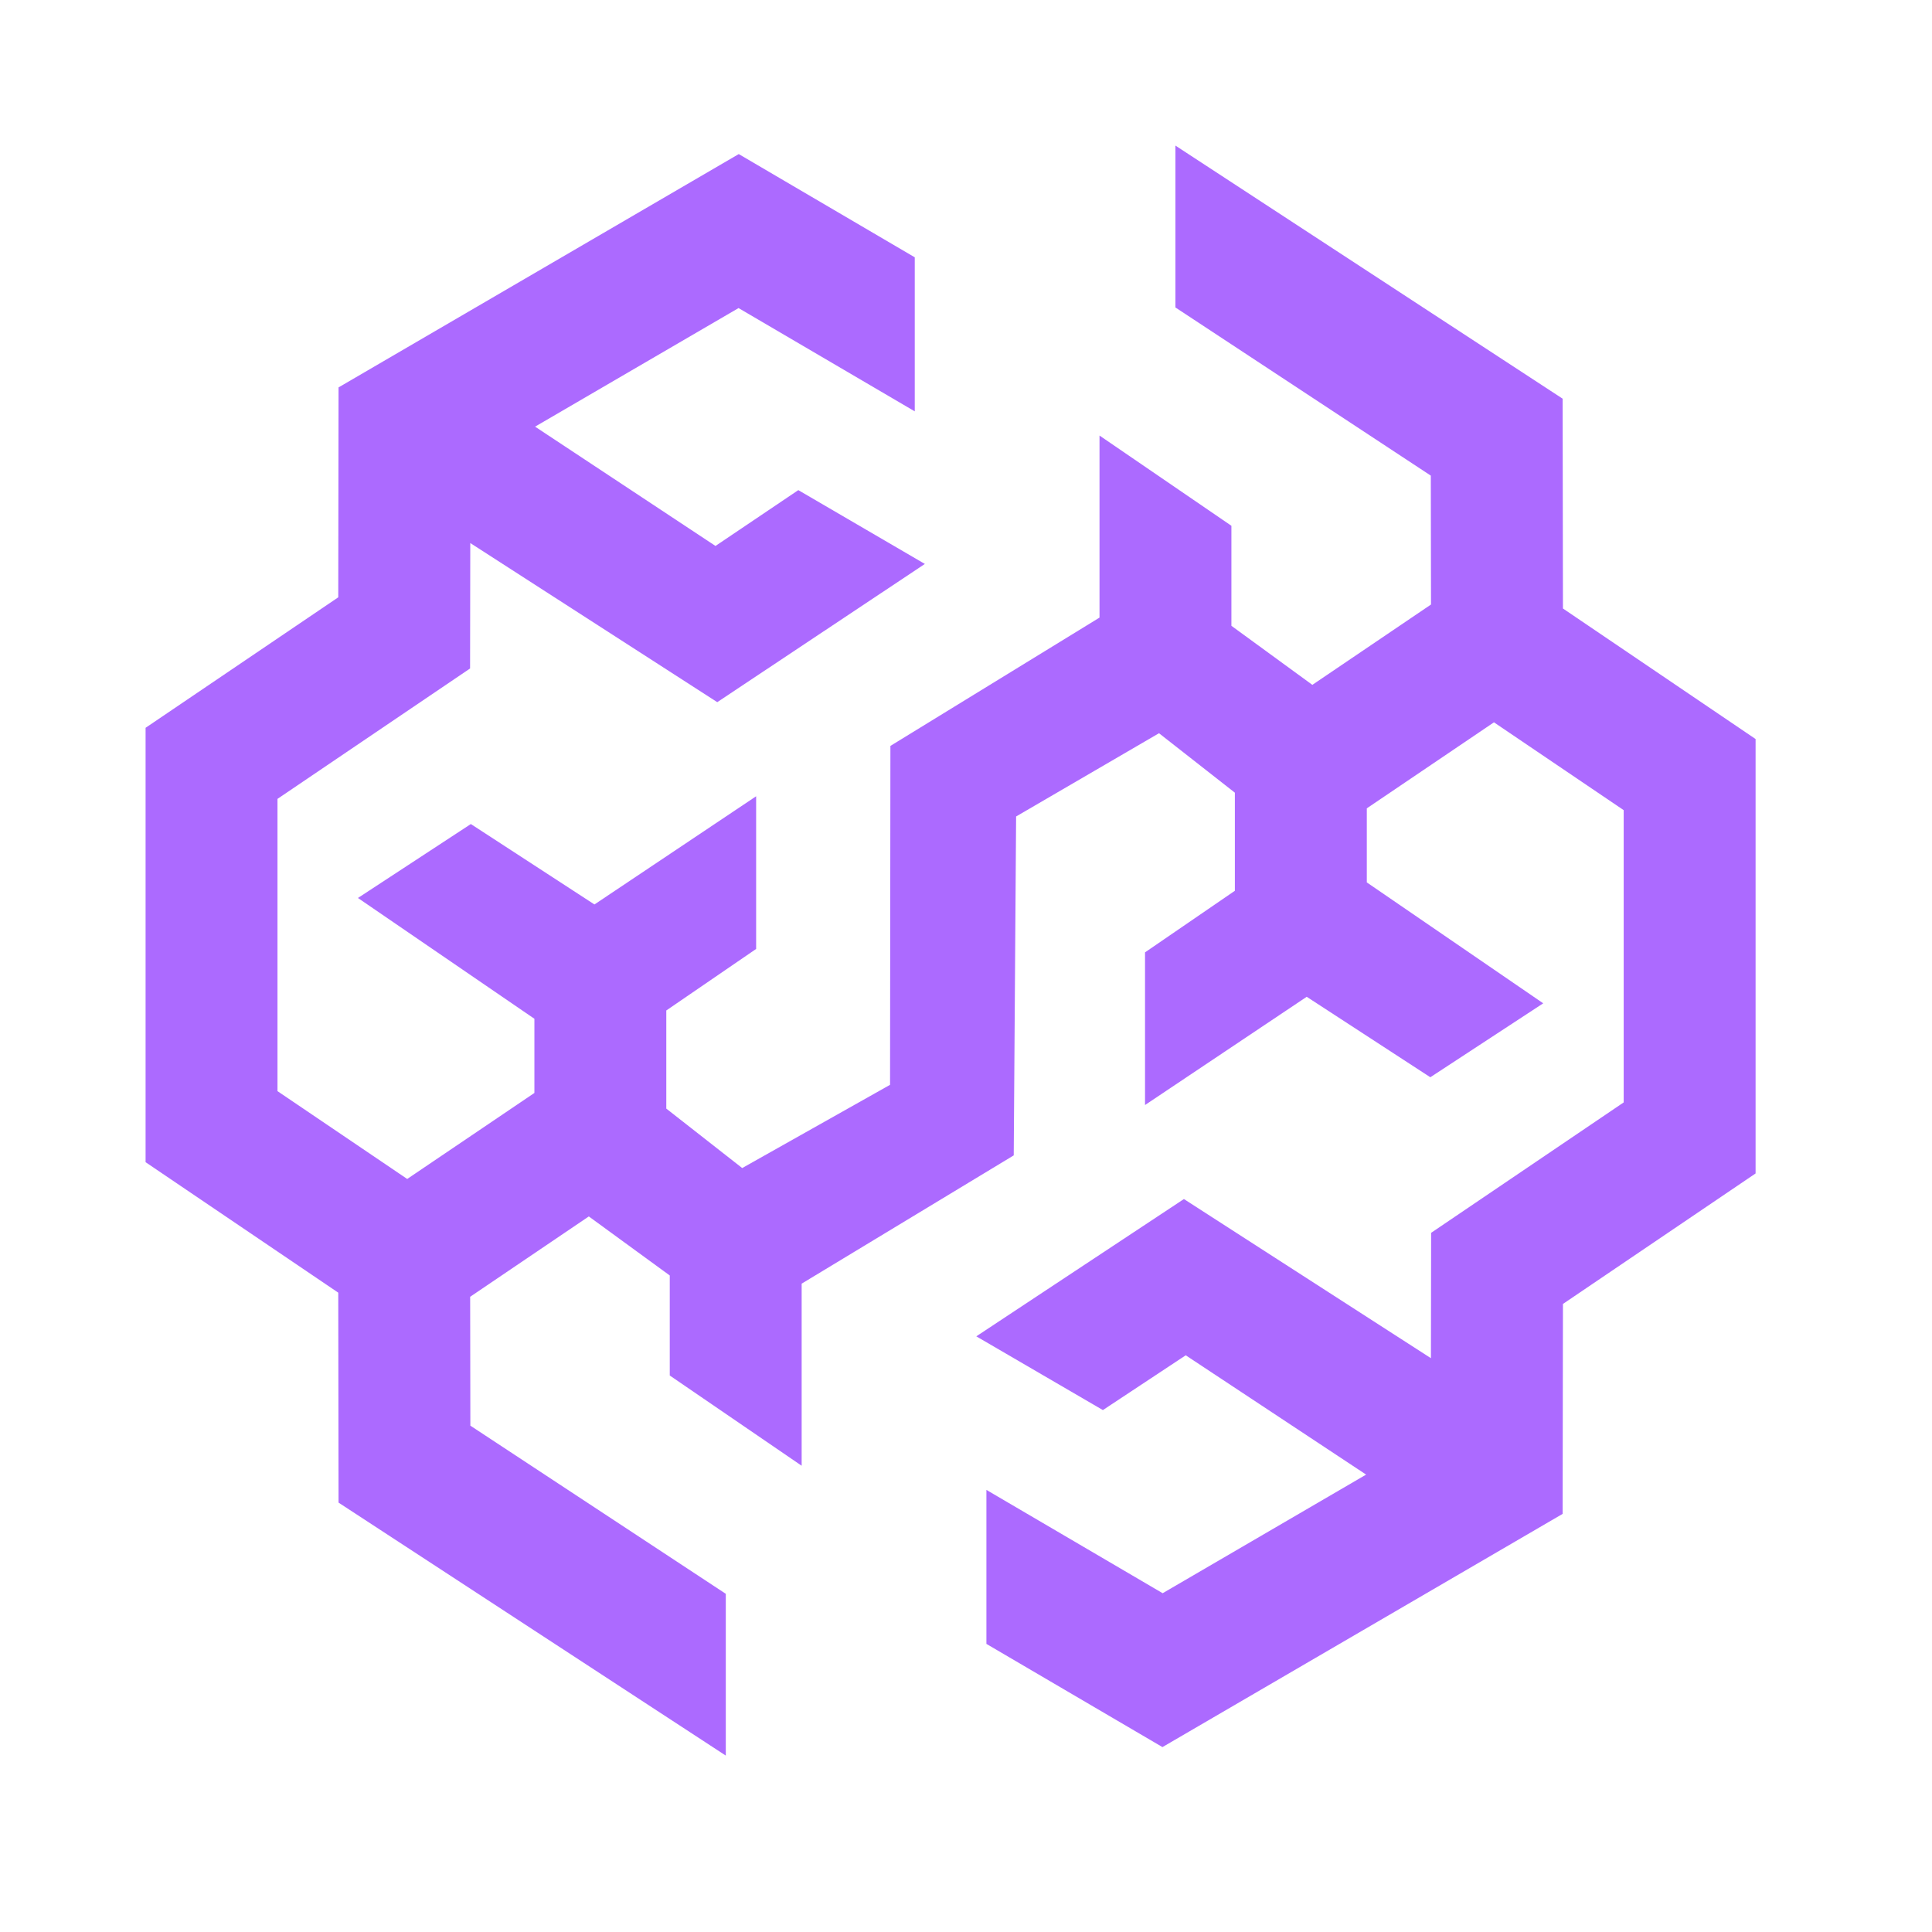
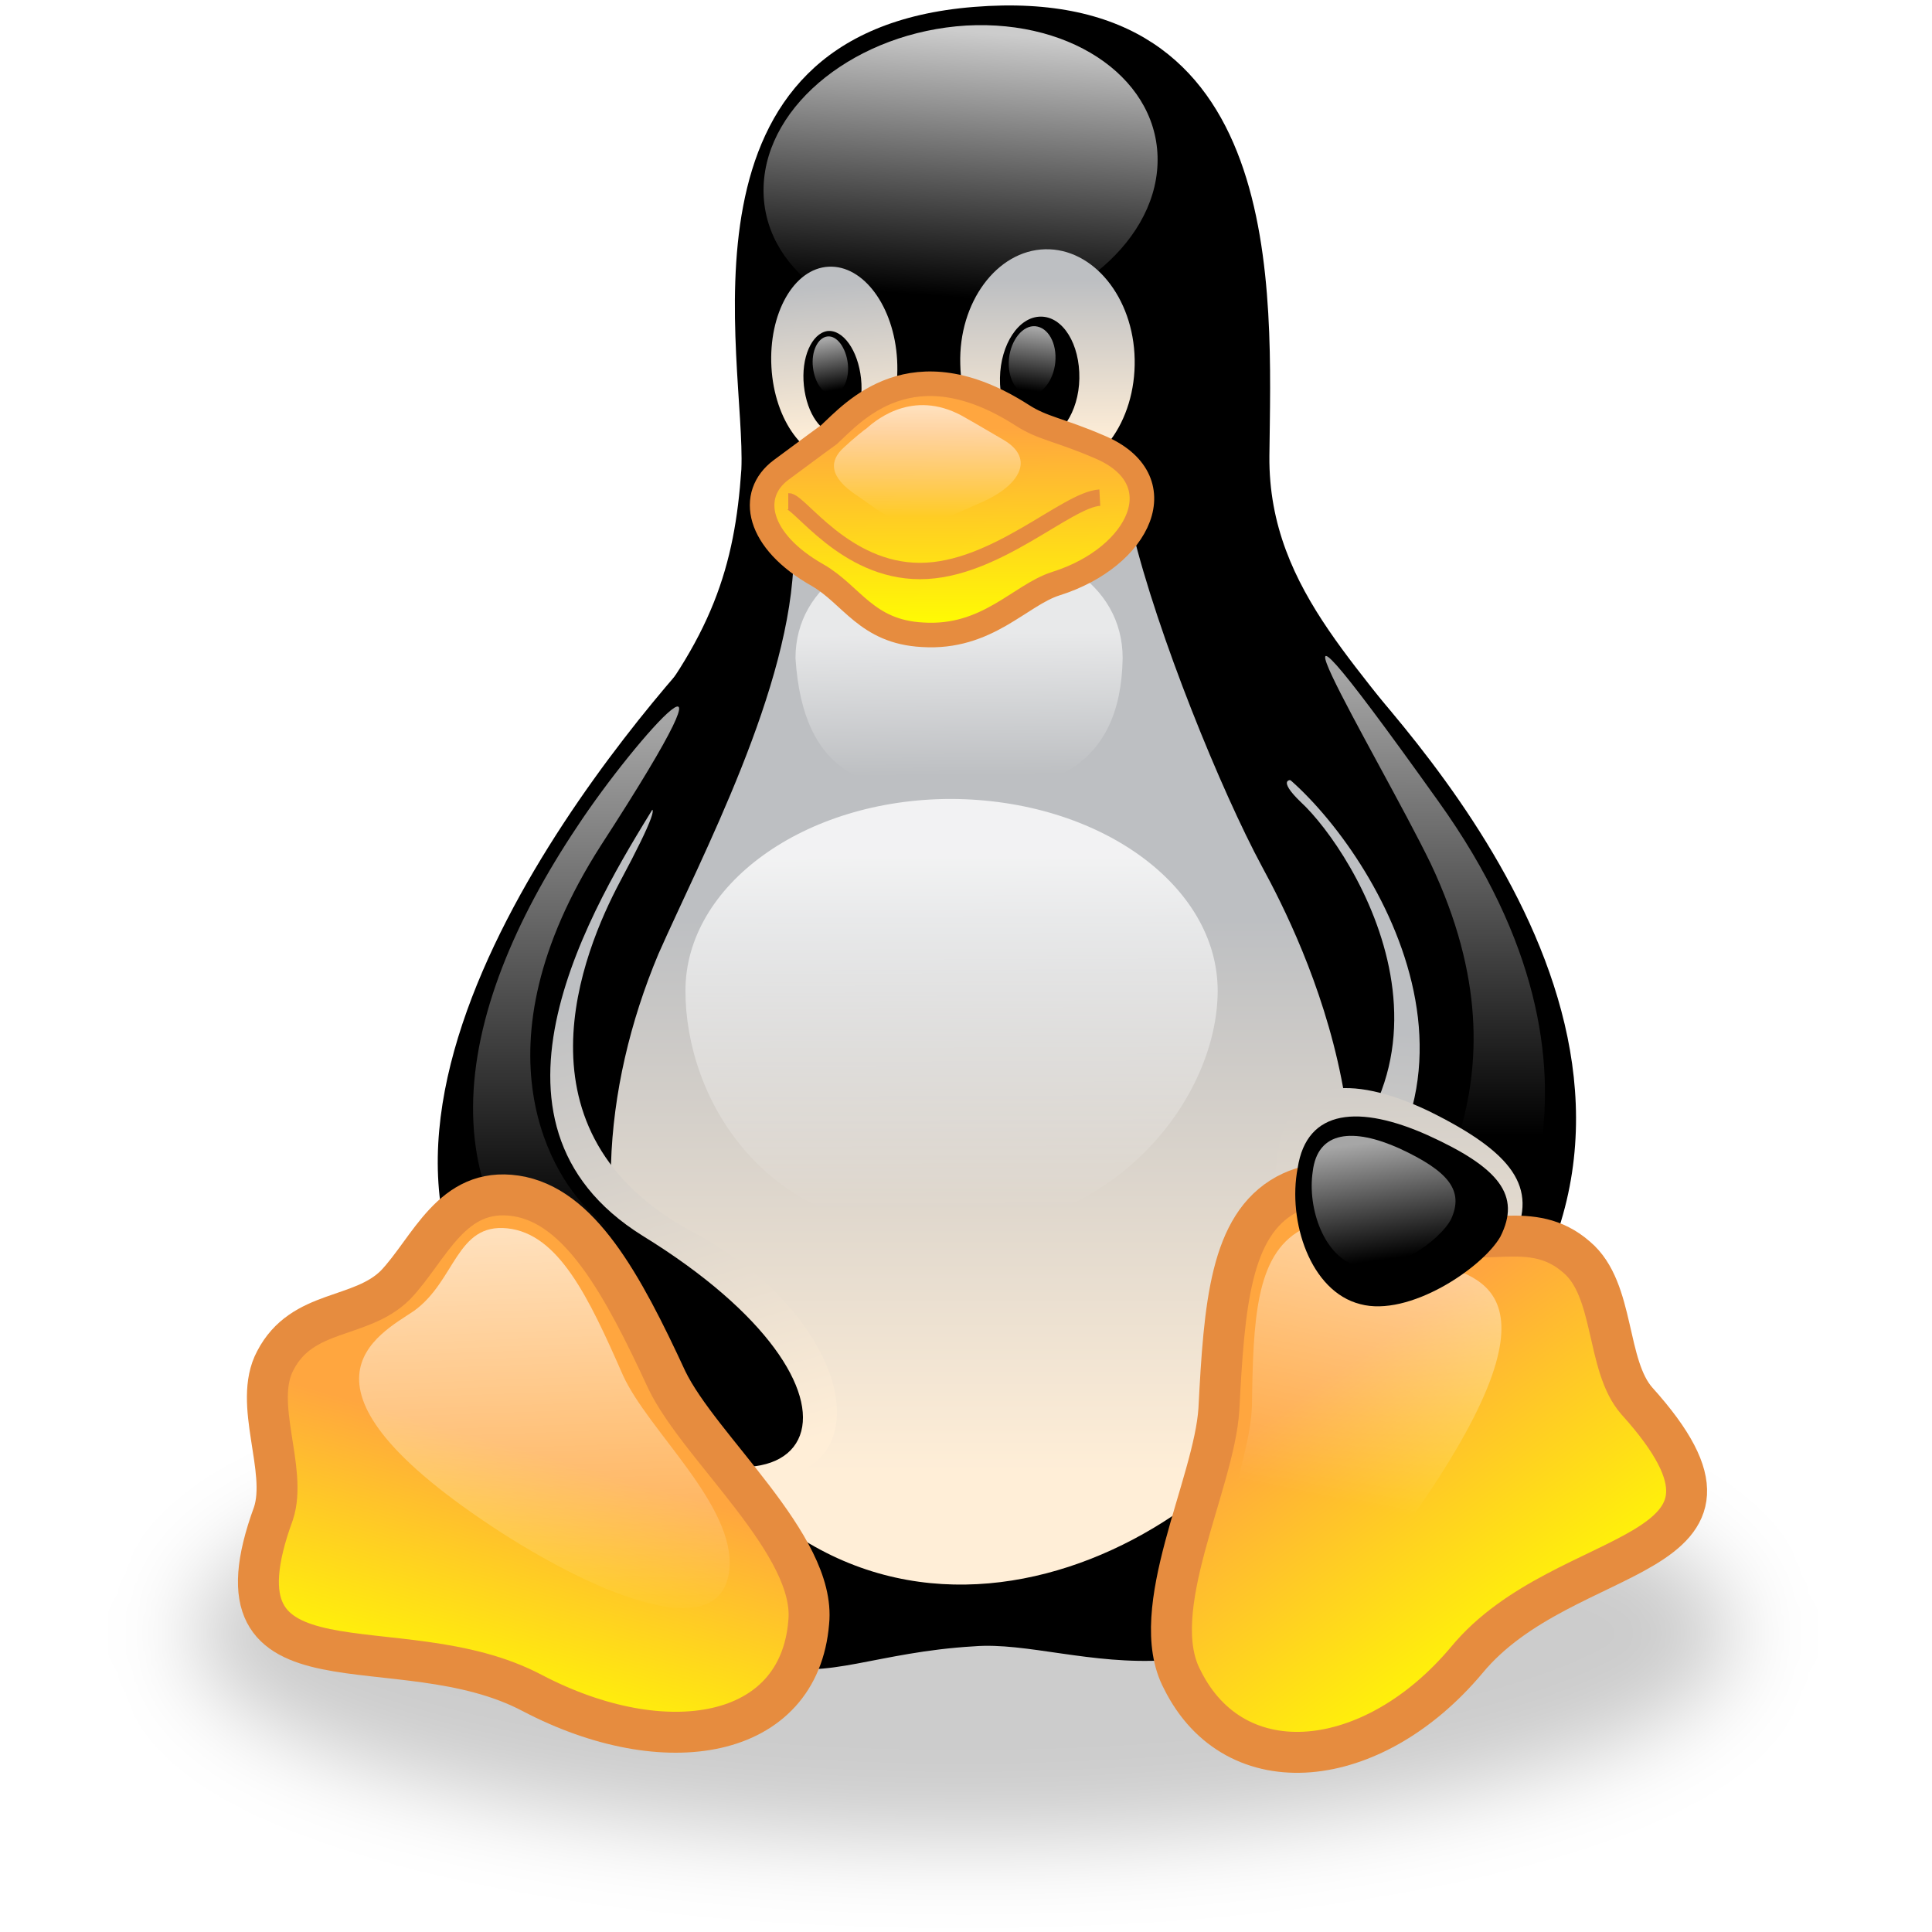
- <svg xmlns="http://www.w3.org/2000/svg" width="48" height="48" viewBox="0 0 48 48">
-   <polygon fill="#AC6AFF" points="38.831 15.118 38.823 9.905 29.203 3.617 29.203 7.639 35.548 11.817 35.553 15.019 32.605 17.015 30.594 15.548 30.594 13.063 27.317 10.821 27.317 15.344 22.122 18.532 22.113 26.952 18.44 29.02 16.554 27.543 16.554 25.105 18.786 23.576 18.786 23.556 18.786 19.783 14.769 22.471 11.698 20.473 8.893 22.31 13.277 25.311 13.277 27.154 10.117 29.291 6.894 27.109 6.894 19.848 11.679 16.608 11.684 13.492 17.82 17.445 22.978 14.011 19.834 12.177 17.776 13.564 13.294 10.6 18.349 7.654 22.727 10.22 22.727 6.393 18.354 3.828 8.411 9.625 8.404 14.84 3.617 18.082 3.617 28.874 8.404 32.116 8.411 37.332 18.032 43.617 18.032 39.598 11.686 35.42 11.681 32.218 14.629 30.222 16.64 31.689 16.64 34.174 19.917 36.416 19.917 31.892 25.186 28.705 25.245 20.285 28.795 18.217 30.68 19.694 30.68 22.131 28.448 23.661 28.448 23.68 28.448 27.454 32.465 24.765 35.536 26.764 38.341 24.927 33.958 21.923 33.958 20.083 37.117 17.946 40.34 20.128 40.34 27.389 35.556 30.629 35.551 33.744 29.414 29.79 24.256 33.201 27.401 35.033 29.459 33.672 33.941 36.636 28.886 39.583 24.507 37.016 24.507 40.842 28.881 43.406 38.823 37.612 38.831 32.396 43.617 29.154 43.617 18.361" />
+ <svg xmlns="http://www.w3.org/2000/svg" width="800px" height="800px" viewBox="-19.5 0 295 295" version="1.1" preserveAspectRatio="xMidYMid">
+   <defs>
+     <filter x="-50%" y="-50%" width="200%" height="200%" filterUnits="objectBoundingBox" id="filter-1">
+       <feOffset dx="0" dy="0" in="SourceAlpha" result="shadowOffsetOuter1">
+ 
+ </feOffset>
+       <feGaussianBlur stdDeviation="6.5" in="shadowOffsetOuter1" result="shadowBlurOuter1">
+ 
+ </feGaussianBlur>
+     </filter>
+     <linearGradient x1="48.548%" y1="115.276%" x2="51.047%" y2="41.364%" id="linearGradient-2">
+       <stop stop-color="#FFEED7" offset="0%">
+ 
+ </stop>
+       <stop stop-color="#BDBFC2" offset="100%">
+ 
+ </stop>
+     </linearGradient>
+     <linearGradient x1="54.407%" y1="2.404%" x2="46.175%" y2="90.542%" id="linearGradient-3">
+       <stop stop-color="#FFFFFF" stop-opacity="0.8" offset="0%">
+ 
+ </stop>
+       <stop stop-color="#FFFFFF" stop-opacity="0" offset="100%">
+ 
+ </stop>
+     </linearGradient>
+     <linearGradient x1="51.86%" y1="88.248%" x2="47.947%" y2="9.748%" id="linearGradient-4">
+       <stop stop-color="#FFEED7" offset="0%">
+ 
+ </stop>
+       <stop stop-color="#BDBFC2" offset="100%">
+ 
+ </stop>
+     </linearGradient>
+     <linearGradient x1="49.925%" y1="85.49%" x2="49.924%" y2="13.811%" id="linearGradient-5">
+       <stop stop-color="#FFEED7" offset="0%">
+ 
+ </stop>
+       <stop stop-color="#BDBFC2" offset="100%">
+ 
+ </stop>
+     </linearGradient>
+     <linearGradient x1="53.901%" y1="3.102%" x2="45.956%" y2="93.895%" id="linearGradient-6">
+       <stop stop-color="#FFFFFF" stop-opacity="0.65" offset="0%">
+ 
+ </stop>
+       <stop stop-color="#FFFFFF" stop-opacity="0" offset="100%">
+ 
+ </stop>
+     </linearGradient>
+     <linearGradient x1="45.593%" y1="5.475%" x2="54.811%" y2="93.524%" id="linearGradient-7">
+       <stop stop-color="#FFFFFF" stop-opacity="0.65" offset="0%">
+ 
+ </stop>
+       <stop stop-color="#FFFFFF" stop-opacity="0" offset="100%">
+ 
+ </stop>
+     </linearGradient>
+     <linearGradient x1="49.984%" y1="89.845%" x2="49.984%" y2="40.632%" id="linearGradient-8">
+       <stop stop-color="#FFEED7" offset="0%">
+ 
+ </stop>
+       <stop stop-color="#BDBFC2" offset="100%">
+ 
+ </stop>
+     </linearGradient>
+     <linearGradient x1="53.505%" y1="99.975%" x2="42.746%" y2="23.545%" id="linearGradient-9">
+       <stop stop-color="#FFEED7" offset="0%">
+ 
+ </stop>
+       <stop stop-color="#BDBFC2" offset="100%">
+ 
+ </stop>
+     </linearGradient>
+     <linearGradient x1="49.841%" y1="13.229%" x2="50.241%" y2="94.673%" id="linearGradient-10">
+       <stop stop-color="#FFFFFF" stop-opacity="0.8" offset="0%">
+ 
+ </stop>
+       <stop stop-color="#FFFFFF" stop-opacity="0" offset="100%">
+ 
+ </stop>
+     </linearGradient>
+     <linearGradient x1="49.927%" y1="37.327%" x2="50.727%" y2="92.782%" id="linearGradient-11">
+       <stop stop-color="#FFFFFF" stop-opacity="0.65" offset="0%">
+ 
+ </stop>
+       <stop stop-color="#FFFFFF" stop-opacity="0" offset="100%">
+ 
+ </stop>
+     </linearGradient>
+     <linearGradient x1="49.876%" y1="2.299%" x2="49.876%" y2="81.204%" id="linearGradient-12">
+       <stop stop-color="#FFFFFF" stop-opacity="0.65" offset="0%">
+ 
+ </stop>
+       <stop stop-color="#FFFFFF" stop-opacity="0" offset="100%">
+ 
+ </stop>
+     </linearGradient>
+     <linearGradient x1="49.833%" y1="2.272%" x2="49.824%" y2="71.799%" id="linearGradient-13">
+       <stop stop-color="#FFFFFF" stop-opacity="0.65" offset="0%">
+ 
+ </stop>
+       <stop stop-color="#FFFFFF" stop-opacity="0" offset="100%">
+ 
+ </stop>
+     </linearGradient>
+     <linearGradient x1="53.467%" y1="48.921%" x2="38.949%" y2="98.1%" id="linearGradient-14">
+       <stop stop-color="#FFA63F" offset="0%">
+ 
+ </stop>
+       <stop stop-color="#FFFF00" offset="100%">
+ 
+ </stop>
+     </linearGradient>
+     <linearGradient x1="52.373%" y1="143.009%" x2="47.579%" y2="-64.622%" id="linearGradient-15">
+       <stop stop-color="#FFEED7" offset="0%">
+ 
+ </stop>
+       <stop stop-color="#BDBFC2" offset="100%">
+ 
+ </stop>
+     </linearGradient>
+     <linearGradient x1="30.581%" y1="34.024%" x2="65.887%" y2="89.175%" id="linearGradient-16">
+       <stop stop-color="#FFA63F" offset="0%">
+ 
+ </stop>
+       <stop stop-color="#FFFF00" offset="100%">
+ 
+ </stop>
+     </linearGradient>
+     <linearGradient x1="59.572%" y1="-17.216%" x2="48.361%" y2="66.118%" id="linearGradient-17">
+       <stop stop-color="#FFFFFF" stop-opacity="0.65" offset="0%">
+ 
+ </stop>
+       <stop stop-color="#FFFFFF" stop-opacity="0" offset="100%">
+ 
+ </stop>
+     </linearGradient>
+     <linearGradient x1="47.769%" y1="1.565%" x2="51.373%" y2="104.313%" id="linearGradient-18">
+       <stop stop-color="#FFFFFF" stop-opacity="0.65" offset="0%">
+ 
+ </stop>
+       <stop stop-color="#FFFFFF" stop-opacity="0" offset="100%">
+ 
+ </stop>
+     </linearGradient>
+     <linearGradient x1="43.55%" y1="4.533%" x2="57.114%" y2="92.827%" id="linearGradient-19">
+       <stop stop-color="#FFFFFF" stop-opacity="0.65" offset="0%">
+ 
+ </stop>
+       <stop stop-color="#FFFFFF" stop-opacity="0" offset="100%">
+ 
+ </stop>
+     </linearGradient>
+     <linearGradient x1="49.733%" y1="17.609%" x2="50.558%" y2="99.385%" id="linearGradient-20">
+       <stop stop-color="#FFA63F" offset="0%">
+ 
+ </stop>
+       <stop stop-color="#FFFF00" offset="100%">
+ 
+ </stop>
+     </linearGradient>
+     <linearGradient x1="50.17%" y1="2.89%" x2="49.68%" y2="94.17%" id="linearGradient-21">
+       <stop stop-color="#FFFFFF" stop-opacity="0.65" offset="0%">
+ 
+ </stop>
+       <stop stop-color="#FFFFFF" stop-opacity="0" offset="100%">
+ 
+ </stop>
+     </linearGradient>
+   </defs>
+   <g fill="none">
+     <g transform="translate(10, 0)">
+       <path d="M235.125,249.359 C235.125,266.714 182.508,280.856 117.585,280.856 C52.662,280.856 0.044,266.806 0.044,249.359 L0.044,249.359 C0.044,232.003 52.662,217.861 117.585,217.861 C182.508,217.861 235.034,232.003 235.125,249.359 L235.125,249.359 L235.125,249.359 Z" fill="#000000" fill-opacity="0.2" filter="url(#filter-1)">
+ 
+ </path>
+       <path d="M53.213,215.474 C41.826,199.128 39.622,145.868 66.16,113.085 C79.292,97.382 82.69,86.454 83.7,71.67 C84.434,54.865 71.854,4.819 119.237,1.054 C167.264,-2.803 164.601,44.58 164.325,69.65 C164.142,90.77 179.844,102.8 190.68,119.329 C210.607,149.633 208.954,201.791 186.915,230.075 C158.999,265.429 135.124,250.093 119.237,251.379 C89.485,253.124 88.475,268.918 53.213,215.474 L53.213,215.474 Z" fill="#000000">
+ 
+ </path>
+       <path d="M169.101,122.451 C177.365,130.073 198.761,164.142 164.876,185.446 C152.939,192.884 175.529,221.167 186.364,207.485 C205.557,182.875 193.343,143.572 181.773,129.522 C174.059,119.605 162.122,115.748 169.101,122.451 L169.101,122.451 Z" fill="url(#linearGradient-2)">
+ 
+ </path>
+       <path d="M166.805,117.86 C180.395,128.879 205.097,167.447 169.009,192.608 C157.163,200.414 179.477,225.116 192.058,212.535 C235.676,168.641 190.956,118.227 175.529,100.871 C161.754,85.72 149.541,104.361 166.805,117.86 L166.805,117.86 Z" stroke="#000000" stroke-width="0.977" fill="#000000">
+ 
+ </path>
+       <path d="M147.245,25.021 C146.786,37.601 132.92,48.529 116.299,49.539 C99.678,50.549 86.638,40.999 87.097,28.419 L87.097,28.419 C87.557,15.838 101.423,4.91 118.044,3.9 C134.665,2.982 147.704,12.44 147.245,25.021 L147.245,25.021 L147.245,25.021 Z" fill="url(#linearGradient-3)">
+ 
+ </path>
+       <path d="M107.483,54.957 C107.943,63.13 104.086,70.017 98.76,70.292 C93.434,70.568 88.75,64.232 88.291,56.059 L88.291,56.059 C87.832,47.886 91.689,40.999 97.015,40.724 C102.341,40.448 107.024,46.784 107.483,54.957 L107.483,54.957 L107.483,54.957 Z" fill="url(#linearGradient-4)">
+ 
+ </path>
+       <path d="M117.125,55.6 C117.309,65.058 123.462,72.588 130.808,72.405 C138.154,72.221 143.939,64.415 143.756,54.865 L143.756,54.865 C143.572,45.407 137.42,37.877 130.073,38.061 C122.727,38.244 116.85,46.142 117.125,55.6 L117.125,55.6 L117.125,55.6 Z" fill="url(#linearGradient-5)">
+ 
+ </path>
+       <path d="M123.186,57.712 C123.094,62.946 125.665,67.17 129.063,67.17 C132.369,67.17 135.216,62.946 135.308,57.804 L135.308,57.804 C135.399,52.57 132.828,48.345 129.43,48.345 C126.033,48.345 123.278,52.57 123.186,57.712 L123.186,57.712 L123.186,57.712 Z" fill="#000000">
+ 
+ </path>
+       <path d="M101.974,57.804 C102.433,62.12 100.78,65.793 98.392,66.16 C96.005,66.436 93.709,63.222 93.25,58.906 L93.25,58.906 C92.791,54.59 94.444,50.917 96.831,50.549 C99.219,50.274 101.515,53.488 101.974,57.804 L101.974,57.804 L101.974,57.804 Z" fill="#000000">
+ 
+ </path>
+       <path d="M124.564,54.773 C124.288,57.712 125.665,60.099 127.594,60.283 C129.522,60.467 131.359,58.171 131.634,55.324 L131.634,55.324 C131.91,52.386 130.532,49.998 128.604,49.815 C126.676,49.631 124.839,51.927 124.564,54.773 L124.564,54.773 L124.564,54.773 Z" fill="url(#linearGradient-6)">
+ 
+ </path>
+       <path d="M99.953,55.508 C100.229,57.896 99.219,60.008 97.75,60.191 C96.28,60.375 94.903,58.538 94.627,56.059 L94.627,56.059 C94.352,53.671 95.362,51.559 96.831,51.376 C98.301,51.192 99.678,53.12 99.953,55.508 L99.953,55.508 L99.953,55.508 Z" fill="url(#linearGradient-7)">
+ 
+ </path>
+       <path d="M71.027,145.684 C77.547,130.899 91.413,104.912 91.689,84.801 C91.689,68.823 139.532,64.966 143.388,80.945 C147.245,96.923 156.979,120.798 163.223,132.369 C169.468,143.847 187.558,180.487 168.274,212.443 C150.918,240.727 98.301,263.133 70.201,208.587 C60.651,189.67 62.395,166.254 71.027,145.684 L71.027,145.684 Z" fill="url(#linearGradient-8)">
+ 
+ </path>
+       <path d="M65.15,134.664 C59.549,145.225 47.978,172.957 76.262,188.109 C106.657,204.271 106.565,237.421 70.017,221.626 C36.592,207.393 51.376,149.724 60.743,135.95 C66.803,126.308 75.986,114.462 65.15,134.664 L65.15,134.664 Z" fill="url(#linearGradient-9)">
+ 
+ </path>
+       <path d="M69.925,122.727 C61.018,137.236 39.714,171.396 68.273,189.211 C106.657,212.811 95.821,236.319 60.743,215.106 C11.339,185.538 54.774,125.849 74.517,103.075 C97.107,77.547 78.833,107.759 69.925,122.727 L69.925,122.727 Z" stroke="#000000" stroke-width="1.25" fill="#000000">
+ 
+ </path>
+       <path d="M156.428,151.285 C156.428,167.447 140.909,188.384 114.279,188.201 C86.822,188.384 75.16,167.447 75.16,151.285 C75.16,135.124 93.342,121.992 115.748,121.992 C138.246,122.084 156.428,135.124 156.428,151.285 L156.428,151.285 Z" fill="url(#linearGradient-10)">
+ 
+ </path>
+       <path d="M141.919,100.504 C141.644,117.217 130.716,121.166 116.942,121.166 C103.167,121.166 93.158,118.686 91.964,100.504 C91.964,89.117 103.167,82.506 116.942,82.506 C130.716,82.414 141.919,89.026 141.919,100.504 L141.919,100.504 Z" fill="url(#linearGradient-11)">
+ 
+ </path>
+       <path d="M58.63,126.216 C67.63,112.534 86.638,91.505 62.212,129.155 C42.377,160.193 54.866,180.12 61.294,185.629 C79.843,202.159 79.108,213.27 64.508,204.546 C33.194,185.905 39.714,154.499 58.63,126.216 L58.63,126.216 Z" fill="url(#linearGradient-12)">
+ 
+ </path>
+       <path d="M188.936,131.818 C181.13,115.748 156.336,74.976 190.129,122.359 C220.892,165.243 199.312,195.088 195.455,198.026 C191.599,200.965 178.651,206.934 182.416,196.557 C186.273,186.18 205.373,166.529 188.936,131.818 L188.936,131.818 Z" fill="url(#linearGradient-13)">
+ 
+ </path>
+       <path d="M51.835,258.542 C31.266,247.614 1.421,260.654 12.257,231.085 C14.461,224.381 9.043,214.28 12.532,207.76 C16.665,199.771 25.572,201.516 30.898,196.19 C36.132,190.68 39.438,181.13 49.264,182.599 C58.998,184.068 65.518,196.006 72.313,210.699 C77.364,221.167 95.178,235.952 93.985,247.706 C92.515,265.704 72.037,269.102 51.835,258.542 L51.835,258.542 Z" stroke="#E68C3F" stroke-width="6.25" fill="url(#linearGradient-14)">
+ 
+ </path>
+       <path d="M201.608,189.119 C198.486,194.996 185.446,204.454 176.722,201.975 C167.907,199.587 163.866,186.18 165.611,175.987 C167.264,164.601 176.722,163.958 188.66,169.651 C201.516,175.987 205.373,181.313 201.608,189.119 L201.608,189.119 Z" fill="url(#linearGradient-15)">
+ 
+ </path>
+       <path d="M194.445,253.491 C209.505,235.217 243.023,238.982 220.433,213.913 C215.658,208.495 217.127,196.924 211.25,191.966 C204.363,185.905 196.741,190.864 189.762,187.742 C182.783,184.344 175.437,177.824 166.897,182.415 C158.357,187.099 157.438,199.22 156.612,215.198 C155.877,226.677 145.409,245.869 151.01,256.429 C159.091,272.775 180.12,270.571 194.445,253.491 L194.445,253.491 Z" stroke="#E68C3F" stroke-width="6.251" fill="url(#linearGradient-16)">
+ 
+ </path>
+       <path d="M187.925,229.064 C211.25,194.629 193.894,194.904 188.017,192.241 C182.14,189.486 175.988,184.068 169.101,187.833 C162.213,191.69 161.846,201.608 161.662,214.647 C161.387,224.014 153.581,239.717 158.265,248.44 C163.958,258.633 177.732,243.849 187.925,229.064 L187.925,229.064 Z" fill="url(#linearGradient-17)">
+ 
+ </path>
+       <path d="M47.06,234.023 C12.165,211.433 28.511,203.72 33.745,200.138 C40.081,195.547 40.173,186.731 47.978,187.558 C55.784,188.384 60.375,198.026 65.609,209.964 C69.466,218.504 82.873,229.891 81.863,239.717 C80.578,251.287 62.12,243.665 47.06,234.023 L47.06,234.023 Z" fill="url(#linearGradient-18)">
+ 
+ </path>
+       <path d="M199.588,188.843 C196.833,193.619 185.63,201.149 178.192,199.128 C170.57,197.2 167.08,186.456 168.641,178.375 C170.019,169.192 178.192,168.733 188.476,173.324 C199.404,178.283 202.802,182.507 199.588,188.843 L199.588,188.843 Z" fill="#000000">
+ 
+ </path>
+       <path d="M192.058,186.18 C190.313,189.486 182.967,194.72 177.824,193.343 C172.682,191.966 170.111,184.528 170.937,178.926 C171.672,172.59 177.181,172.222 184.16,175.345 C191.69,178.834 194.078,181.773 192.058,186.18 L192.058,186.18 Z" fill="url(#linearGradient-19)">
+ 
+ </path>
+       <path d="M97.107,66.344 C100.78,62.946 109.687,52.57 126.584,63.405 C129.706,65.426 132.277,65.609 138.246,68.18 C150.276,73.139 144.582,85.077 131.726,89.117 C126.216,90.862 121.258,97.566 111.34,96.923 C102.8,96.464 100.596,90.862 95.362,87.832 C86.087,82.598 84.71,75.527 89.76,71.762 C94.811,67.997 96.739,66.619 97.107,66.344 L97.107,66.344 Z" stroke="#E68C3F" stroke-width="3.75" fill="url(#linearGradient-20)">
+ 
+ </path>
+       <path d="M138.43,75.986 C133.379,76.261 122.451,87.189 110.973,87.189 C99.494,87.189 92.607,76.537 90.862,76.537" stroke="#E68C3F" stroke-width="2.5">
+ 
+ </path>
+       <path d="M102.8,65.426 C104.637,63.773 110.422,59.273 118.044,63.864 C119.697,64.783 121.35,65.793 123.737,67.17 C128.604,70.017 126.216,74.149 120.339,76.72 C117.676,77.822 113.269,80.21 109.963,80.026 C106.29,79.659 103.81,77.271 101.423,75.71 C96.923,72.772 97.199,70.292 99.311,68.364 C100.872,66.895 102.616,65.517 102.8,65.426 L102.8,65.426 Z" fill="url(#linearGradient-21)">
+ 
+ </path>
+     </g>
+   </g>
</svg>
